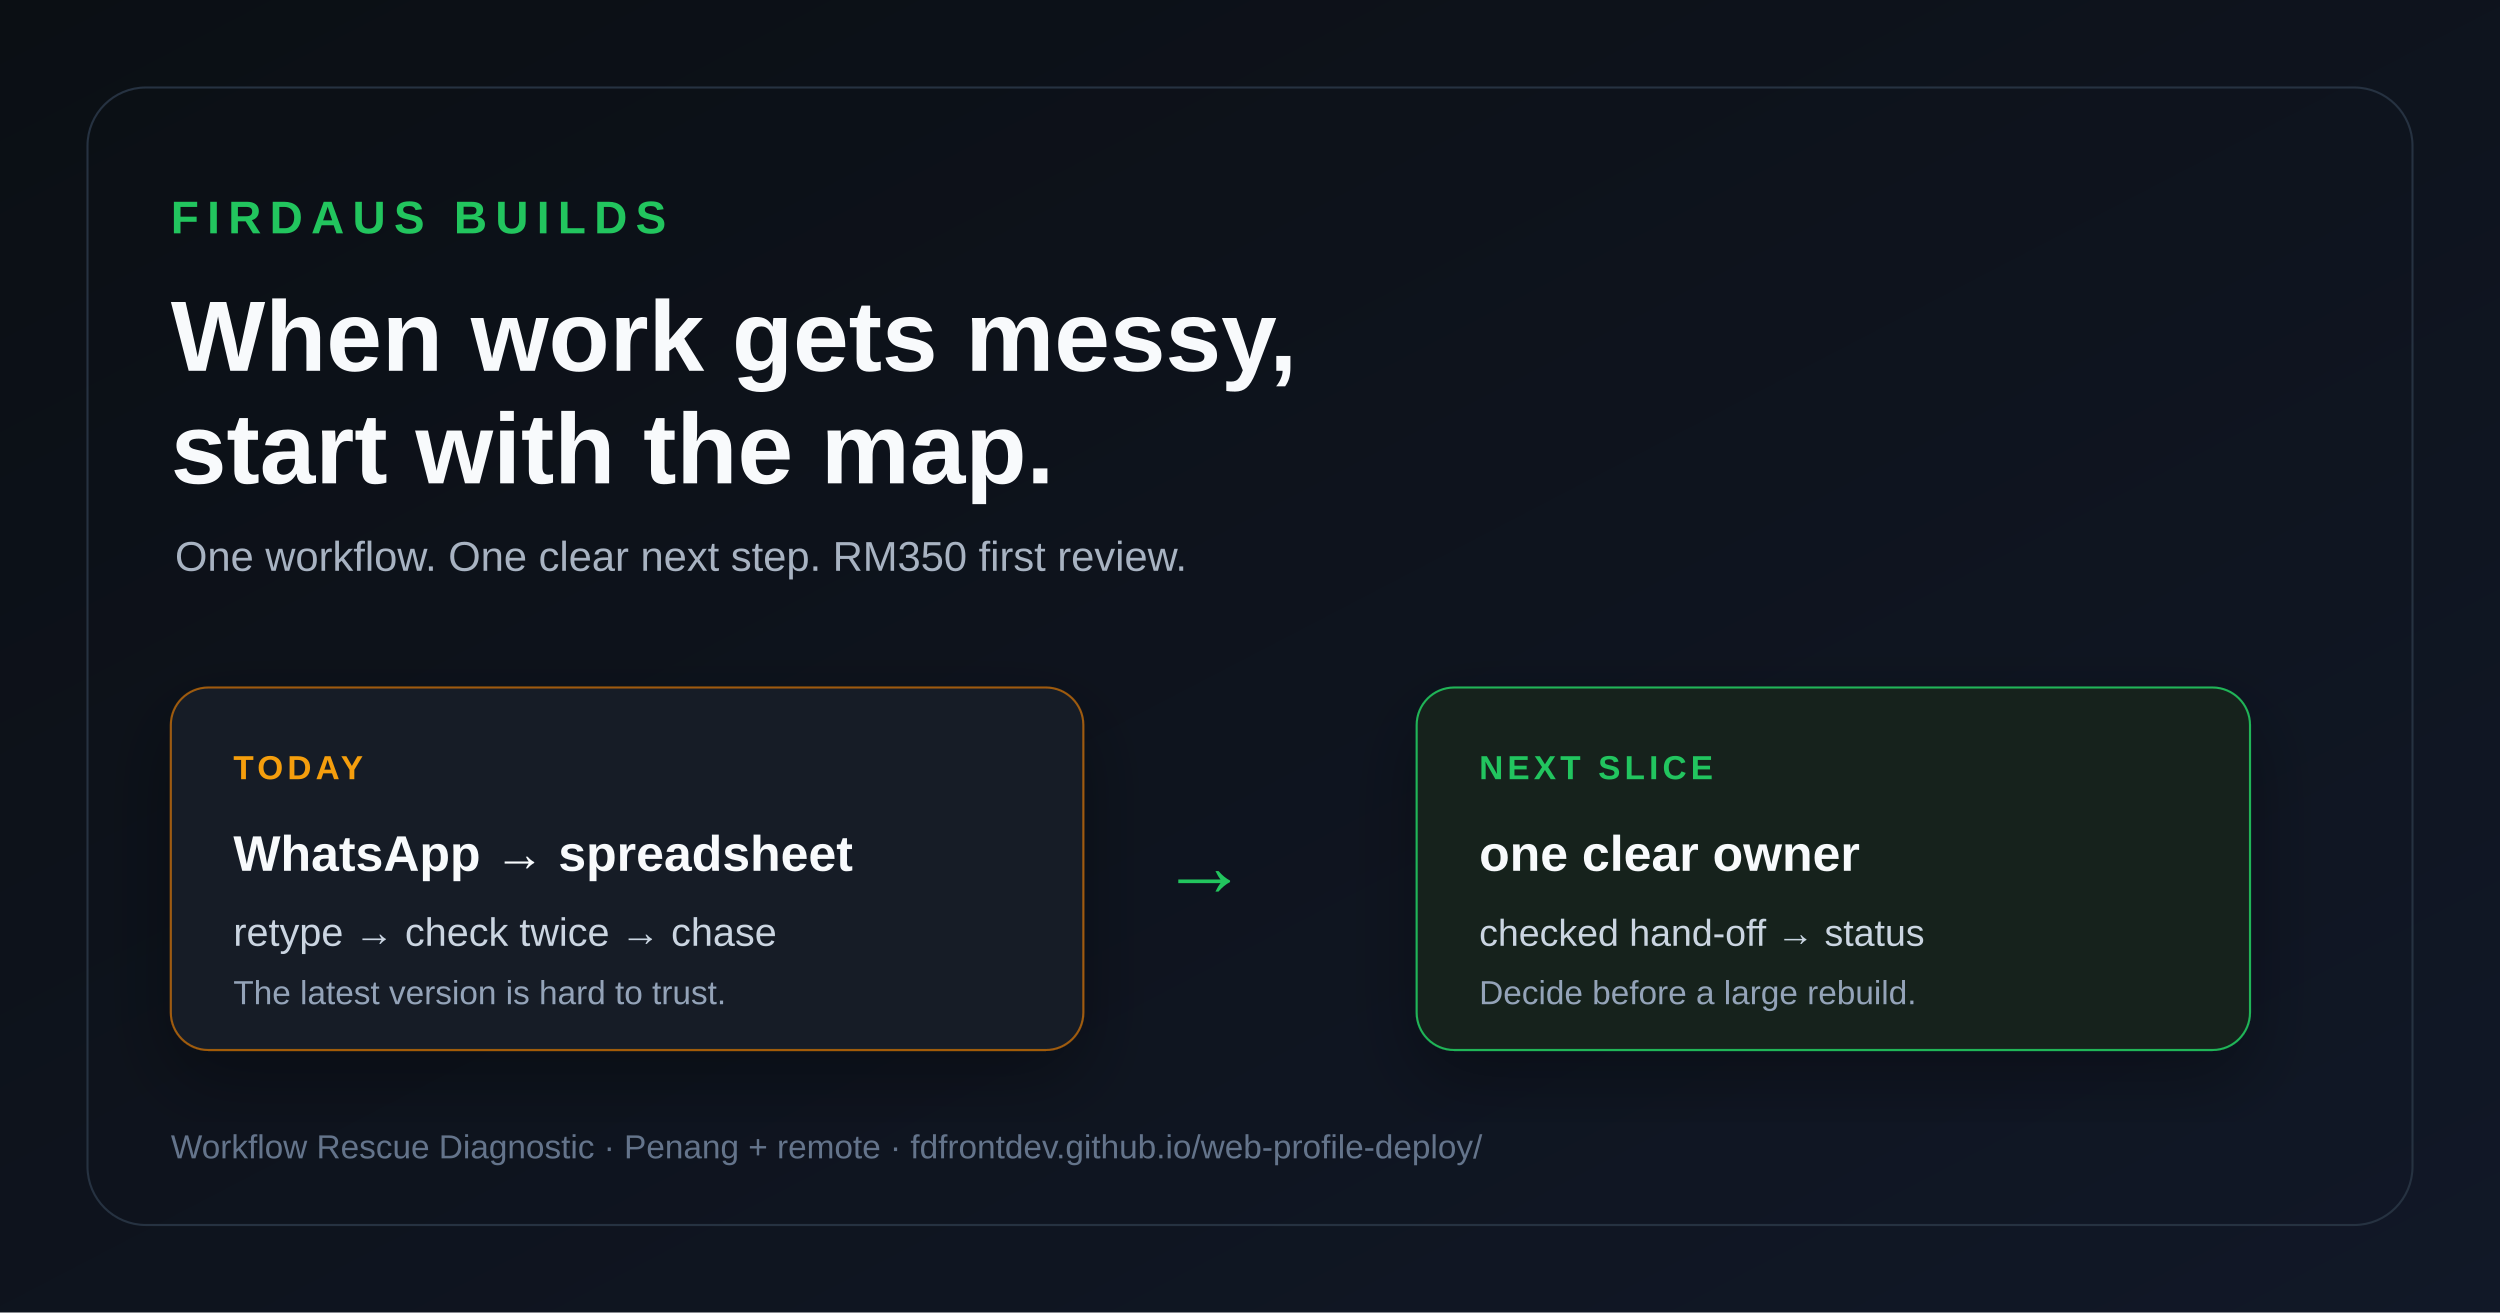
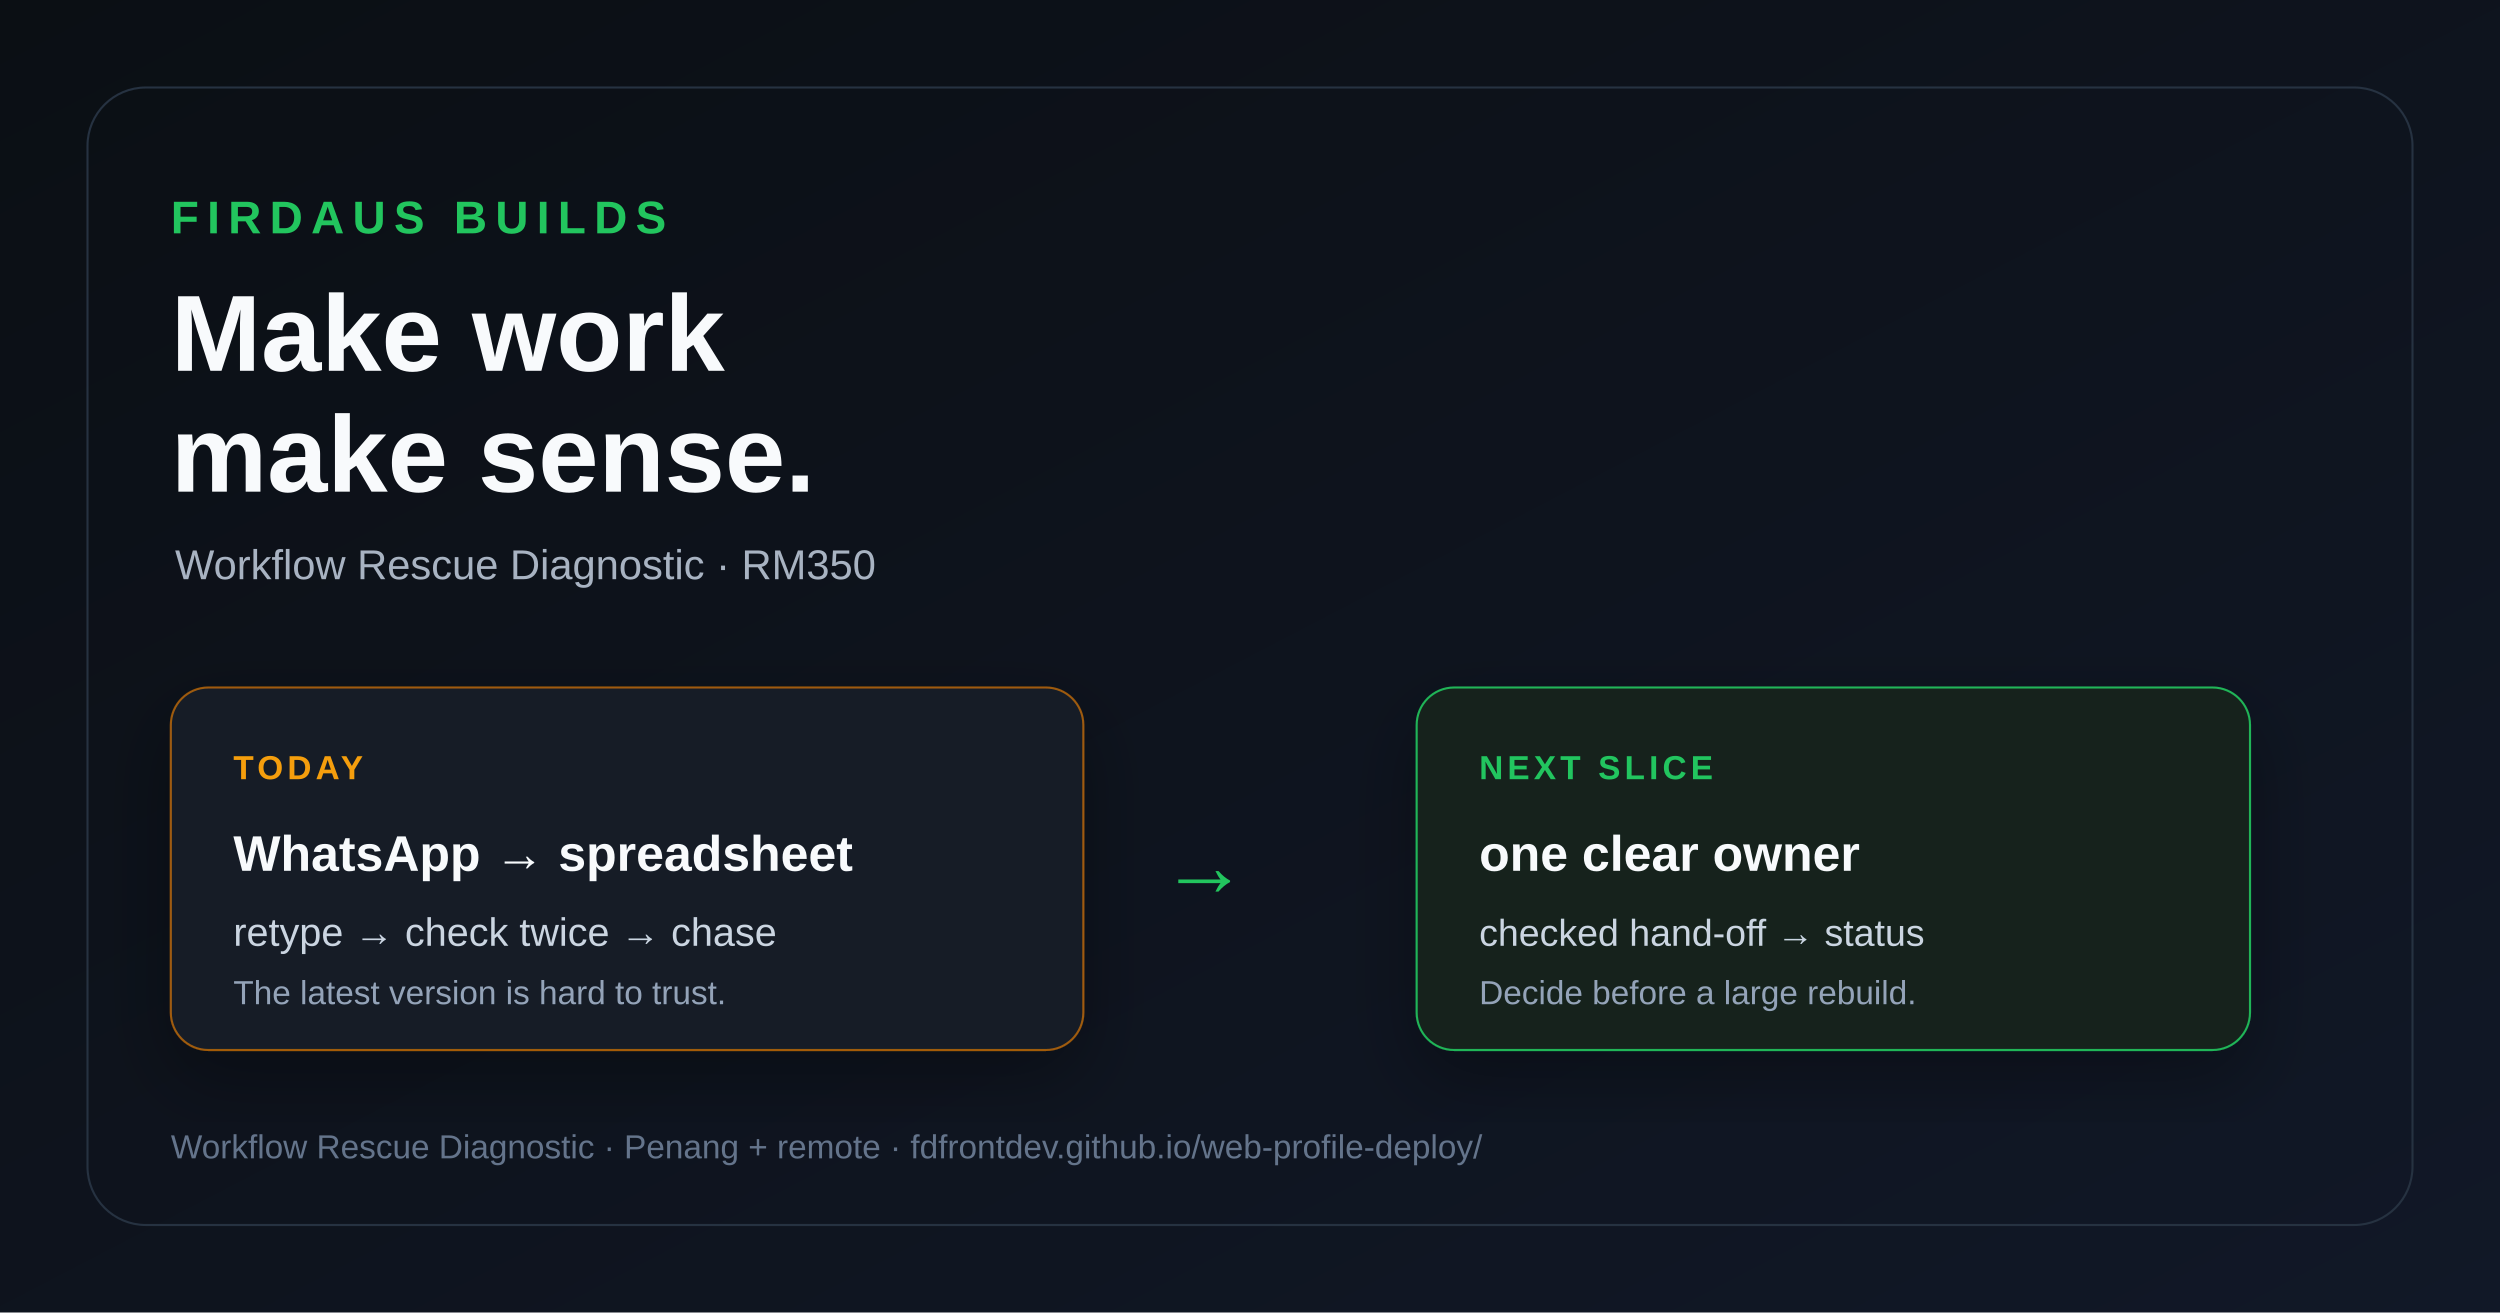
<svg xmlns="http://www.w3.org/2000/svg" width="1200" height="630" viewBox="0 0 1200 630" role="img" aria-labelledby="title desc">
  <defs>
    <linearGradient id="bg" x1="0" y1="0" x2="1" y2="1">
      <stop offset="0" stop-color="#0b0f14" />
      <stop offset="1" stop-color="#111827" />
    </linearGradient>
    <filter id="shadow" x="-20%" y="-20%" width="140%" height="140%">
      <feDropShadow dx="0" dy="14" stdDeviation="18" flood-color="#000" flood-opacity="0.32" />
    </filter>
  </defs>
  <rect width="1200" height="630" fill="url(#bg)" />
  <rect x="42" y="42" width="1116" height="546" rx="28" fill="none" stroke="#263241" />
  <text x="82" y="112" fill="#22c55e" font-family="Arial, Helvetica, sans-serif" font-size="22" font-weight="700" letter-spacing="4">FIRDAUS BUILDS</text>
-   <text x="82" y="178" fill="#f8fafc" font-family="Arial, Helvetica, sans-serif" font-size="48" font-weight="700">When work gets messy,</text>
-   <text x="82" y="232" fill="#f8fafc" font-family="Arial, Helvetica, sans-serif" font-size="48" font-weight="700">start with the map.</text>
-   <text x="84" y="274" fill="#a8b3c2" font-family="Arial, Helvetica, sans-serif" font-size="20">One workflow. One clear next step. RM350 first review.</text>
+   <text x="82" y="178" fill="#f8fafc" font-family="Arial, Helvetica, sans-serif" font-size="52" font-weight="700">Make work</text>
+   <text x="82" y="236" fill="#f8fafc" font-family="Arial, Helvetica, sans-serif" font-size="52" font-weight="700">make sense.</text>
+   <text x="84" y="278" fill="#a8b3c2" font-family="Arial, Helvetica, sans-serif" font-size="20">Workflow Rescue Diagnostic · RM350</text>
  <g filter="url(#shadow)">
    <rect x="82" y="330" width="438" height="174" rx="18" fill="#151d28" stroke="#d97706" stroke-opacity="0.7" />
    <text x="112" y="374" fill="#f59e0b" font-family="Arial, Helvetica, sans-serif" font-size="16" font-weight="700" letter-spacing="2">TODAY</text>
    <text x="112" y="418" fill="#f8fafc" font-family="Arial, Helvetica, sans-serif" font-size="24" font-weight="700">WhatsApp → spreadsheet</text>
    <text x="112" y="454" fill="#cbd5e1" font-family="Arial, Helvetica, sans-serif" font-size="19">retype → check twice → chase</text>
    <text x="112" y="482" fill="#94a3b8" font-family="Arial, Helvetica, sans-serif" font-size="16">The latest version is hard to trust.</text>
  </g>
  <text x="557" y="430" fill="#22c55e" font-family="Arial, Helvetica, sans-serif" font-size="42" font-weight="700">→</text>
  <g filter="url(#shadow)">
    <rect x="680" y="330" width="400" height="174" rx="18" fill="#14231d" stroke="#22c55e" stroke-opacity="0.9" />
    <text x="710" y="374" fill="#22c55e" font-family="Arial, Helvetica, sans-serif" font-size="16" font-weight="700" letter-spacing="2">NEXT SLICE</text>
    <text x="710" y="418" fill="#f8fafc" font-family="Arial, Helvetica, sans-serif" font-size="24" font-weight="700">one clear owner</text>
    <text x="710" y="454" fill="#cbd5e1" font-family="Arial, Helvetica, sans-serif" font-size="18">checked hand-off → status</text>
    <text x="710" y="482" fill="#94a3b8" font-family="Arial, Helvetica, sans-serif" font-size="16">Decide before a large rebuild.</text>
  </g>
  <text x="82" y="556" fill="#64748b" font-family="Arial, Helvetica, sans-serif" font-size="16">Workflow Rescue Diagnostic · Penang + remote · fdfrontdev.github.io/web-profile-deploy/</text>
</svg>
